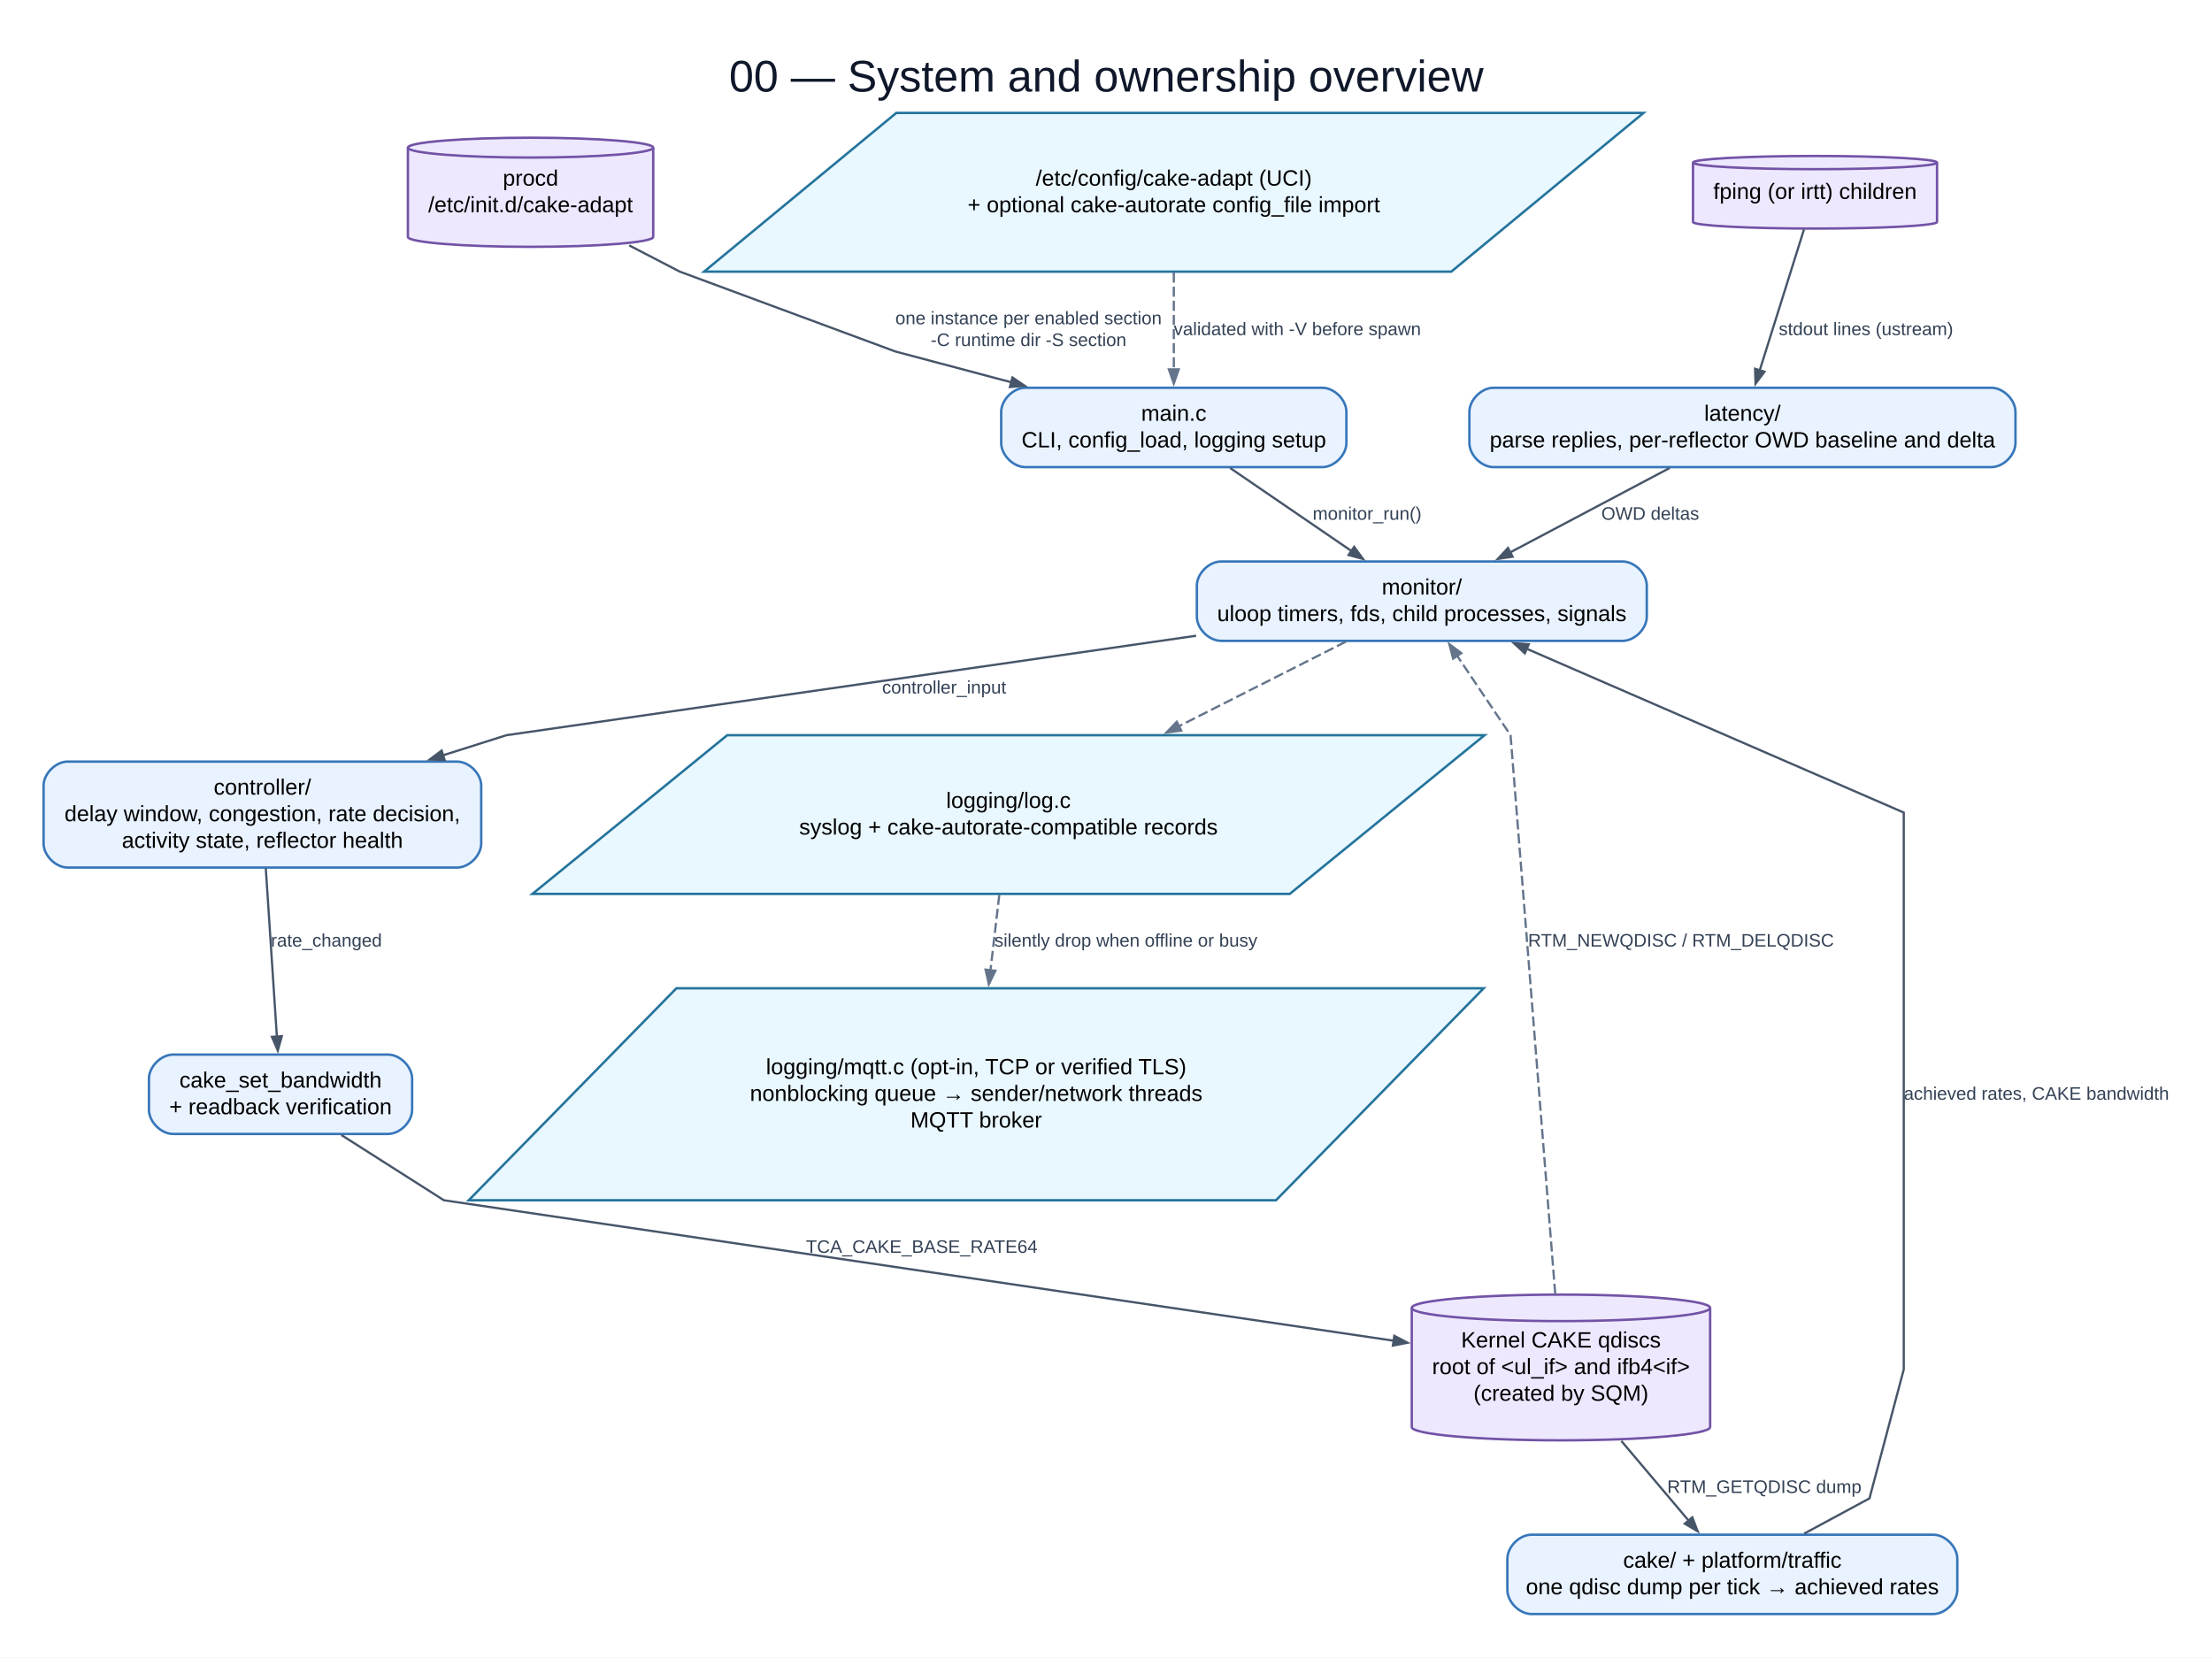
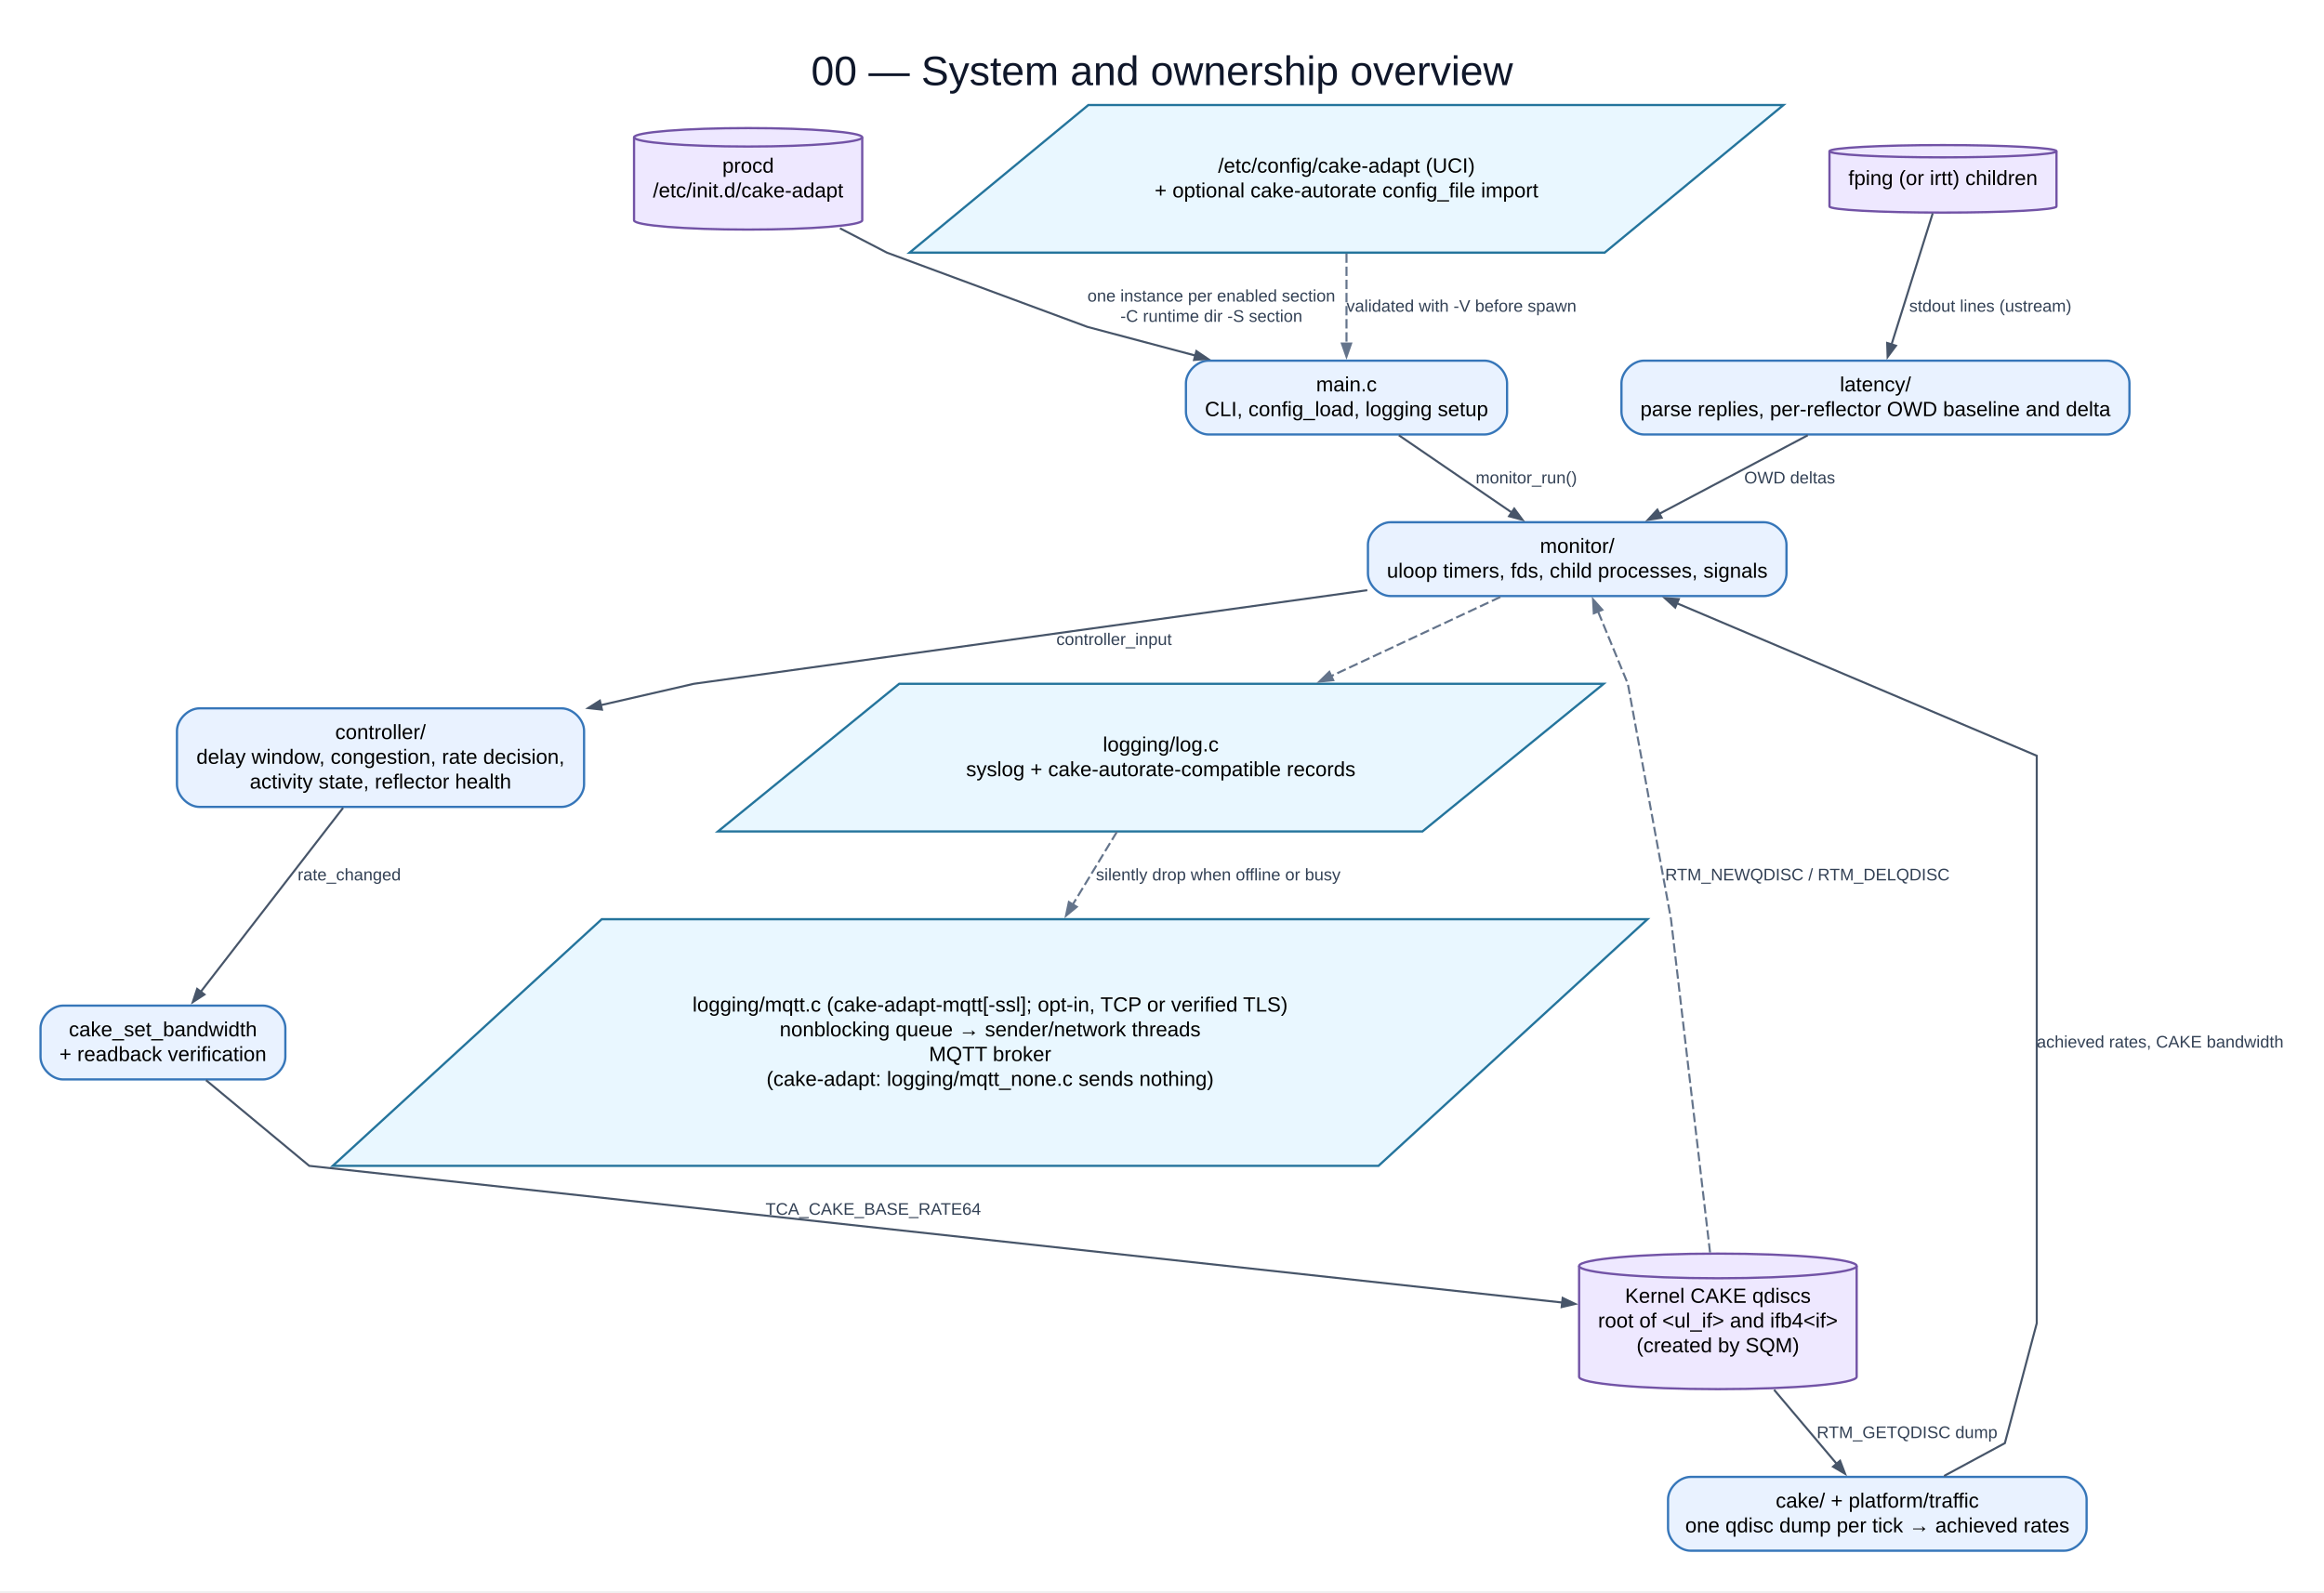
- <svg xmlns="http://www.w3.org/2000/svg" width="1097pt" height="822pt" viewBox="0.00 0.00 1097.00 822.00">
-   <g id="graph0" class="graph" transform="scale(1 1) rotate(0) translate(21.6 800.51)">
-     <polygon fill="white" stroke="none" points="-21.6,21.6 -21.6,-800.51 1075.7,-800.51 1075.7,21.6 -21.6,21.6" />
-     <text xml:space="preserve" text-anchor="middle" x="527.05" y="-755.11" font-family="Arial" font-size="22.00" fill="#0f172a">00 — System and ownership overview</text>
+ <svg xmlns="http://www.w3.org/2000/svg" width="1239pt" height="849pt" viewBox="0.00 0.00 1239.00 849.00">
+   <g id="graph0" class="graph" transform="scale(1 1) rotate(0) translate(21.6 826.91)">
+     <polygon fill="white" stroke="none" points="-21.6,21.6 -21.6,-826.91 1217.44,-826.91 1217.44,21.6 -21.6,21.6" />
+     <text xml:space="preserve" text-anchor="middle" x="597.92" y="-781.51" font-family="Arial" font-size="22.00" fill="#0f172a">00 — System and ownership overview</text>
    <g id="node1" class="node">
-       <path fill="#eee8ff" stroke="#7253a6" stroke-width="1.2" d="M302.36,-727.29C302.36,-730 275.09,-732.21 241.53,-732.21 207.96,-732.21 180.7,-730 180.7,-727.29 180.7,-727.29 180.7,-683.01 180.7,-683.01 180.7,-680.3 207.96,-678.09 241.53,-678.09 275.09,-678.09 302.36,-680.3 302.36,-683.01 302.36,-683.01 302.36,-727.29 302.36,-727.29" />
-       <path fill="none" stroke="#7253a6" stroke-width="1.2" d="M302.36,-727.29C302.36,-724.58 275.09,-722.37 241.53,-722.37 207.96,-722.37 180.7,-724.58 180.7,-727.29" />
-       <text xml:space="preserve" text-anchor="middle" x="241.53" y="-708.45" font-family="Arial" font-size="11.00">procd</text>
-       <text xml:space="preserve" text-anchor="middle" x="241.53" y="-695.25" font-family="Arial" font-size="11.00">/etc/init.d/cake-adapt</text>
+       <path fill="#eee8ff" stroke="#7253a6" stroke-width="1.2" d="M438.09,-753.69C438.09,-756.4 410.83,-758.61 377.26,-758.61 343.7,-758.61 316.43,-756.4 316.43,-753.69 316.43,-753.69 316.43,-709.41 316.43,-709.41 316.43,-706.7 343.7,-704.49 377.26,-704.49 410.83,-704.49 438.09,-706.7 438.09,-709.41 438.09,-709.41 438.09,-753.69 438.09,-753.69" />
+       <path fill="none" stroke="#7253a6" stroke-width="1.2" d="M438.09,-753.69C438.09,-750.98 410.83,-748.77 377.26,-748.77 343.7,-748.77 316.43,-750.98 316.43,-753.69" />
+       <text xml:space="preserve" text-anchor="middle" x="377.26" y="-734.85" font-family="Arial" font-size="11.00">procd</text>
+       <text xml:space="preserve" text-anchor="middle" x="377.26" y="-721.65" font-family="Arial" font-size="11.00">/etc/init.d/cake-adapt</text>
    </g>
    <g id="node3" class="node">
-       <path fill="#e9f2ff" stroke="#3676b9" stroke-width="1.2" d="M634.13,-608.19C634.13,-608.19 486.92,-608.19 486.92,-608.19 480.92,-608.19 474.92,-602.19 474.92,-596.19 474.92,-596.19 474.92,-580.83 474.92,-580.83 474.92,-574.83 480.92,-568.83 486.92,-568.83 486.92,-568.83 634.13,-568.83 634.13,-568.83 640.13,-568.83 646.13,-574.83 646.13,-580.83 646.13,-580.83 646.13,-596.19 646.13,-596.19 646.13,-602.19 640.13,-608.19 634.13,-608.19" />
-       <text xml:space="preserve" text-anchor="middle" x="560.53" y="-591.81" font-family="Arial" font-size="11.00">main.c</text>
-       <text xml:space="preserve" text-anchor="middle" x="560.53" y="-578.61" font-family="Arial" font-size="11.00">CLI, config_load, logging setup</text>
+       <path fill="#e9f2ff" stroke="#3676b9" stroke-width="1.2" d="M769.87,-634.59C769.87,-634.59 622.66,-634.59 622.66,-634.59 616.66,-634.59 610.66,-628.59 610.66,-622.59 610.66,-622.59 610.66,-607.23 610.66,-607.23 610.66,-601.23 616.66,-595.23 622.66,-595.23 622.66,-595.23 769.87,-595.23 769.87,-595.23 775.87,-595.23 781.87,-601.23 781.87,-607.23 781.87,-607.23 781.87,-622.59 781.87,-622.59 781.87,-628.59 775.87,-634.59 769.87,-634.59" />
+       <text xml:space="preserve" text-anchor="middle" x="696.26" y="-618.21" font-family="Arial" font-size="11.00">main.c</text>
+       <text xml:space="preserve" text-anchor="middle" x="696.26" y="-605.01" font-family="Arial" font-size="11.00">CLI, config_load, logging setup</text>
    </g>
    <g id="edge1" class="edge">
-       <path fill="none" stroke="#475569" stroke-width="1.1" d="M290.47,-678.78C304.24,-671.64 315.53,-665.79 315.53,-665.79 315.53,-665.79 422.43,-626.19 422.43,-626.19 422.43,-626.19 449.73,-618.94 480.06,-610.88" />
-       <polygon fill="#475569" stroke="#475569" stroke-width="1.1" points="480.5,-613.3 486.63,-609.14 479.24,-608.57 480.5,-613.3" />
-       <text xml:space="preserve" text-anchor="middle" x="488.48" y="-639.69" font-family="Arial" font-size="9.00" fill="#334155">one instance per enabled section</text>
-       <text xml:space="preserve" text-anchor="middle" x="488.48" y="-628.89" font-family="Arial" font-size="9.00" fill="#334155">-C runtime dir -S section</text>
+       <path fill="none" stroke="#475569" stroke-width="1.1" d="M426.21,-705.18C439.97,-698.04 451.26,-692.19 451.26,-692.19 451.26,-692.19 558.17,-652.59 558.17,-652.59 558.17,-652.59 585.47,-645.34 615.79,-637.28" />
+       <polygon fill="#475569" stroke="#475569" stroke-width="1.1" points="616.23,-639.7 622.37,-635.54 614.98,-634.97 616.23,-639.7" />
+       <text xml:space="preserve" text-anchor="middle" x="624.22" y="-666.09" font-family="Arial" font-size="9.00" fill="#334155">one instance per enabled section</text>
+       <text xml:space="preserve" text-anchor="middle" x="624.22" y="-655.29" font-family="Arial" font-size="9.00" fill="#334155">-C runtime dir -S section</text>
    </g>
    <g id="node2" class="node">
-       <polygon fill="#e9f7ff" stroke="#24749c" stroke-width="1.2" points="793.48,-744.51 422.9,-744.51 327.57,-665.79 698.15,-665.79 793.48,-744.51" />
-       <text xml:space="preserve" text-anchor="middle" x="560.53" y="-708.45" font-family="Arial" font-size="11.00">/etc/config/cake-adapt (UCI)</text>
-       <text xml:space="preserve" text-anchor="middle" x="560.53" y="-695.25" font-family="Arial" font-size="11.00">+ optional cake-autorate config_file import</text>
+       <polygon fill="#e9f7ff" stroke="#24749c" stroke-width="1.2" points="929.22,-770.91 558.64,-770.91 463.31,-692.19 833.89,-692.19 929.22,-770.91" />
+       <text xml:space="preserve" text-anchor="middle" x="696.26" y="-734.85" font-family="Arial" font-size="11.00">/etc/config/cake-adapt (UCI)</text>
+       <text xml:space="preserve" text-anchor="middle" x="696.26" y="-721.65" font-family="Arial" font-size="11.00">+ optional cake-autorate config_file import</text>
    </g>
    <g id="edge2" class="edge">
-       <path fill="none" stroke="#64748b" stroke-width="1.1" stroke-dasharray="5,2" d="M560.53,-665.34C560.53,-649.52 560.53,-631.6 560.53,-617.15" />
-       <polygon fill="#64748b" stroke="#64748b" stroke-width="1.1" points="562.98,-617.32 560.53,-610.32 558.08,-617.32 562.98,-617.32" />
-       <text xml:space="preserve" text-anchor="middle" x="621.81" y="-634.29" font-family="Arial" font-size="9.00" fill="#334155">validated with -V before spawn</text>
+       <path fill="none" stroke="#64748b" stroke-width="1.1" stroke-dasharray="5,2" d="M696.26,-691.74C696.26,-675.92 696.26,-658 696.26,-643.55" />
+       <polygon fill="#64748b" stroke="#64748b" stroke-width="1.1" points="698.71,-643.72 696.26,-636.72 693.81,-643.72 698.71,-643.72" />
+       <text xml:space="preserve" text-anchor="middle" x="757.55" y="-660.69" font-family="Arial" font-size="9.00" fill="#334155">validated with -V before spawn</text>
    </g>
    <g id="node4" class="node">
-       <path fill="#e9f2ff" stroke="#3676b9" stroke-width="1.2" d="M783.1,-522.03C783.1,-522.03 583.96,-522.03 583.96,-522.03 577.96,-522.03 571.96,-516.03 571.96,-510.03 571.96,-510.03 571.96,-494.67 571.96,-494.67 571.96,-488.67 577.96,-482.67 583.96,-482.67 583.96,-482.67 783.1,-482.67 783.1,-482.67 789.1,-482.67 795.1,-488.67 795.1,-494.67 795.1,-494.67 795.1,-510.03 795.1,-510.03 795.1,-516.03 789.1,-522.03 783.1,-522.03" />
-       <text xml:space="preserve" text-anchor="middle" x="683.53" y="-505.65" font-family="Arial" font-size="11.00">monitor/</text>
-       <text xml:space="preserve" text-anchor="middle" x="683.53" y="-492.45" font-family="Arial" font-size="11.00">uloop timers, fds, child processes, signals</text>
+       <path fill="#e9f2ff" stroke="#3676b9" stroke-width="1.2" d="M918.83,-548.43C918.83,-548.43 719.69,-548.43 719.69,-548.43 713.69,-548.43 707.69,-542.43 707.69,-536.43 707.69,-536.43 707.69,-521.07 707.69,-521.07 707.69,-515.07 713.69,-509.07 719.69,-509.07 719.69,-509.07 918.83,-509.07 918.83,-509.07 924.83,-509.07 930.83,-515.07 930.83,-521.07 930.83,-521.07 930.83,-536.43 930.83,-536.43 930.83,-542.43 924.83,-548.43 918.83,-548.43" />
+       <text xml:space="preserve" text-anchor="middle" x="819.26" y="-532.05" font-family="Arial" font-size="11.00">monitor/</text>
+       <text xml:space="preserve" text-anchor="middle" x="819.26" y="-518.85" font-family="Arial" font-size="11.00">uloop timers, fds, child processes, signals</text>
    </g>
    <g id="edge3" class="edge">
-       <path fill="none" stroke="#475569" stroke-width="1.1" d="M588.44,-568.41C606.29,-556.2 629.58,-540.26 648.65,-527.22" />
-       <polygon fill="#475569" stroke="#475569" stroke-width="1.1" points="649.96,-529.29 654.35,-523.31 647.19,-525.24 649.96,-529.29" />
-       <text xml:space="preserve" text-anchor="middle" x="656.4" y="-542.73" font-family="Arial" font-size="9.00" fill="#334155">monitor_run()</text>
+       <path fill="none" stroke="#475569" stroke-width="1.1" d="M724.17,-594.81C742.02,-582.6 765.32,-566.66 784.38,-553.62" />
+       <polygon fill="#475569" stroke="#475569" stroke-width="1.1" points="785.69,-555.69 790.09,-549.71 782.93,-551.64 785.69,-555.69" />
+       <text xml:space="preserve" text-anchor="middle" x="792.14" y="-569.13" font-family="Arial" font-size="9.00" fill="#334155">monitor_run()</text>
    </g>
    <g id="node8" class="node">
-       <path fill="#e9f2ff" stroke="#3676b9" stroke-width="1.2" d="M205.05,-422.79C205.05,-422.79 12,-422.79 12,-422.79 6,-422.79 0,-416.79 0,-410.79 0,-410.79 0,-382.23 0,-382.23 0,-376.23 6,-370.23 12,-370.23 12,-370.23 205.05,-370.23 205.05,-370.23 211.05,-370.23 217.05,-376.23 217.05,-382.23 217.05,-382.23 217.05,-410.79 217.05,-410.79 217.05,-416.79 211.05,-422.79 205.05,-422.79" />
-       <text xml:space="preserve" text-anchor="middle" x="108.53" y="-406.41" font-family="Arial" font-size="11.00">controller/</text>
-       <text xml:space="preserve" text-anchor="middle" x="108.53" y="-393.21" font-family="Arial" font-size="11.00">delay window, congestion, rate decision,</text>
-       <text xml:space="preserve" text-anchor="middle" x="108.53" y="-380.01" font-family="Arial" font-size="11.00">activity state, reflector health</text>
+       <path fill="#e9f2ff" stroke="#3676b9" stroke-width="1.2" d="M277.79,-449.19C277.79,-449.19 84.74,-449.19 84.74,-449.19 78.74,-449.19 72.74,-443.19 72.74,-437.19 72.74,-437.19 72.74,-408.63 72.74,-408.63 72.74,-402.63 78.74,-396.63 84.74,-396.63 84.74,-396.63 277.79,-396.63 277.79,-396.63 283.79,-396.63 289.79,-402.63 289.79,-408.63 289.79,-408.63 289.79,-437.19 289.79,-437.19 289.79,-443.19 283.79,-449.19 277.79,-449.19" />
+       <text xml:space="preserve" text-anchor="middle" x="181.26" y="-432.81" font-family="Arial" font-size="11.00">controller/</text>
+       <text xml:space="preserve" text-anchor="middle" x="181.26" y="-419.61" font-family="Arial" font-size="11.00">delay window, congestion, rate decision,</text>
+       <text xml:space="preserve" text-anchor="middle" x="181.26" y="-406.41" font-family="Arial" font-size="11.00">activity state, reflector health</text>
    </g>
    <g id="edge9" class="edge">
-       <path fill="none" stroke="#475569" stroke-width="1.1" d="M571.59,-485.21C437.16,-465.82 229.53,-435.87 229.53,-435.87 229.53,-435.87 215.95,-431.57 197.89,-425.84" />
-       <polygon fill="#475569" stroke="#475569" stroke-width="1.1" points="198.91,-423.59 191.49,-423.81 197.43,-428.26 198.91,-423.59" />
-       <text xml:space="preserve" text-anchor="middle" x="446.63" y="-456.57" font-family="Arial" font-size="9.00" fill="#334155">controller_input</text>
+       <path fill="none" stroke="#475569" stroke-width="1.1" d="M707.34,-512.19C568.05,-492.83 348.26,-462.27 348.26,-462.27 348.26,-462.27 326.52,-457.27 298.72,-450.89" />
+       <polygon fill="#475569" stroke="#475569" stroke-width="1.1" points="299.32,-448.51 291.95,-449.33 298.22,-453.29 299.32,-448.51" />
+       <text xml:space="preserve" text-anchor="middle" x="572.34" y="-482.97" font-family="Arial" font-size="9.00" fill="#334155">controller_input</text>
    </g>
    <g id="node11" class="node">
-       <polygon fill="#e9f7ff" stroke="#24749c" stroke-width="1.2" points="714.63,-435.87 339.04,-435.87 242.43,-357.15 618.01,-357.15 714.63,-435.87" />
-       <text xml:space="preserve" text-anchor="middle" x="478.53" y="-399.81" font-family="Arial" font-size="11.00">logging/log.c</text>
-       <text xml:space="preserve" text-anchor="middle" x="478.53" y="-386.61" font-family="Arial" font-size="11.00">syslog + cake-autorate-compatible records</text>
+       <polygon fill="#e9f7ff" stroke="#24749c" stroke-width="1.2" points="833.36,-462.27 457.78,-462.27 361.16,-383.55 736.75,-383.55 833.36,-462.27" />
+       <text xml:space="preserve" text-anchor="middle" x="597.26" y="-426.21" font-family="Arial" font-size="11.00">logging/log.c</text>
+       <text xml:space="preserve" text-anchor="middle" x="597.26" y="-413.01" font-family="Arial" font-size="11.00">syslog + cake-autorate-compatible records</text>
    </g>
    <g id="edge12" class="edge">
-       <path fill="none" stroke="#64748b" stroke-width="1.1" stroke-dasharray="5,2" d="M645.93,-482.3C622.69,-470.53 591.89,-454.93 563.05,-440.33" />
-       <polygon fill="#64748b" stroke="#64748b" stroke-width="1.1" points="564.21,-438.17 556.86,-437.19 562,-442.54 564.21,-438.17" />
+       <path fill="none" stroke="#64748b" stroke-width="1.1" stroke-dasharray="5,2" d="M778.29,-508.58C752.88,-496.7 719.22,-480.95 687.81,-466.26" />
+       <polygon fill="#64748b" stroke="#64748b" stroke-width="1.1" points="689.19,-464.2 681.81,-463.46 687.11,-468.64 689.19,-464.2" />
    </g>
    <g id="node5" class="node">
-       <path fill="#eee8ff" stroke="#7253a6" stroke-width="1.2" d="M939.04,-719.88C939.04,-721.68 911.92,-723.15 878.53,-723.15 845.14,-723.15 818.01,-721.68 818.01,-719.88 818.01,-719.88 818.01,-690.42 818.01,-690.42 818.01,-688.62 845.14,-687.15 878.53,-687.15 911.92,-687.15 939.04,-688.62 939.04,-690.42 939.04,-690.42 939.04,-719.88 939.04,-719.88" />
-       <path fill="none" stroke="#7253a6" stroke-width="1.2" d="M939.04,-719.88C939.04,-718.07 911.92,-716.6 878.53,-716.6 845.14,-716.6 818.01,-718.07 818.01,-719.88" />
-       <text xml:space="preserve" text-anchor="middle" x="878.53" y="-701.85" font-family="Arial" font-size="11.00">fping (or irtt) children</text>
+       <path fill="#eee8ff" stroke="#7253a6" stroke-width="1.2" d="M1074.78,-746.28C1074.78,-748.08 1047.65,-749.55 1014.26,-749.55 980.87,-749.55 953.75,-748.08 953.75,-746.28 953.75,-746.28 953.75,-716.82 953.75,-716.82 953.75,-715.02 980.87,-713.55 1014.26,-713.55 1047.65,-713.55 1074.78,-715.02 1074.78,-716.82 1074.78,-716.82 1074.78,-746.28 1074.78,-746.28" />
+       <path fill="none" stroke="#7253a6" stroke-width="1.2" d="M1074.78,-746.28C1074.78,-744.47 1047.65,-743 1014.26,-743 980.87,-743 953.75,-744.47 953.75,-746.28" />
+       <text xml:space="preserve" text-anchor="middle" x="1014.26" y="-728.25" font-family="Arial" font-size="11.00">fping (or irtt) children</text>
    </g>
    <g id="node6" class="node">
-       <path fill="#e9f2ff" stroke="#3676b9" stroke-width="1.2" d="M965.94,-608.19C965.94,-608.19 719.11,-608.19 719.11,-608.19 713.11,-608.19 707.11,-602.19 707.11,-596.19 707.11,-596.19 707.11,-580.83 707.11,-580.83 707.11,-574.83 713.11,-568.83 719.11,-568.83 719.11,-568.83 965.94,-568.83 965.94,-568.83 971.94,-568.83 977.94,-574.83 977.94,-580.83 977.94,-580.83 977.94,-596.19 977.94,-596.19 977.94,-602.19 971.94,-608.19 965.94,-608.19" />
-       <text xml:space="preserve" text-anchor="middle" x="842.53" y="-591.81" font-family="Arial" font-size="11.00">latency/</text>
-       <text xml:space="preserve" text-anchor="middle" x="842.53" y="-578.61" font-family="Arial" font-size="11.00">parse replies, per-reflector OWD baseline and delta</text>
+       <path fill="#e9f2ff" stroke="#3676b9" stroke-width="1.2" d="M1101.68,-634.59C1101.68,-634.59 854.85,-634.59 854.85,-634.59 848.85,-634.59 842.85,-628.59 842.85,-622.59 842.85,-622.59 842.85,-607.23 842.85,-607.23 842.85,-601.23 848.85,-595.23 854.85,-595.23 854.85,-595.23 1101.68,-595.23 1101.68,-595.23 1107.68,-595.23 1113.68,-601.23 1113.68,-607.23 1113.68,-607.23 1113.68,-622.59 1113.68,-622.59 1113.68,-628.59 1107.68,-634.59 1101.68,-634.59" />
+       <text xml:space="preserve" text-anchor="middle" x="978.26" y="-618.21" font-family="Arial" font-size="11.00">latency/</text>
+       <text xml:space="preserve" text-anchor="middle" x="978.26" y="-605.01" font-family="Arial" font-size="11.00">parse replies, per-reflector OWD baseline and delta</text>
    </g>
    <g id="edge4" class="edge">
-       <path fill="none" stroke="#475569" stroke-width="1.1" d="M873.06,-686.74C867.22,-668.16 857.9,-638.47 851.09,-616.79" />
-       <polygon fill="#475569" stroke="#475569" stroke-width="1.1" points="853.46,-616.15 849.03,-610.21 848.79,-617.62 853.46,-616.15" />
-       <text xml:space="preserve" text-anchor="middle" x="903.79" y="-634.29" font-family="Arial" font-size="9.00" fill="#334155">stdout lines (ustream)</text>
+       <path fill="none" stroke="#475569" stroke-width="1.1" d="M1008.79,-713.14C1002.96,-694.56 993.64,-664.87 986.83,-643.19" />
+       <polygon fill="#475569" stroke="#475569" stroke-width="1.1" points="989.2,-642.55 984.76,-636.61 984.52,-644.02 989.2,-642.55" />
+       <text xml:space="preserve" text-anchor="middle" x="1039.53" y="-660.69" font-family="Arial" font-size="9.00" fill="#334155">stdout lines (ustream)</text>
    </g>
    <g id="edge5" class="edge">
-       <path fill="none" stroke="#475569" stroke-width="1.1" d="M806.45,-568.41C782.95,-555.97 752.15,-539.67 727.26,-526.5" />
-       <polygon fill="#475569" stroke="#475569" stroke-width="1.1" points="728.54,-524.41 721.21,-523.3 726.25,-528.74 728.54,-524.41" />
-       <text xml:space="preserve" text-anchor="middle" x="796.8" y="-542.73" font-family="Arial" font-size="9.00" fill="#334155">OWD deltas</text>
+       <path fill="none" stroke="#475569" stroke-width="1.1" d="M942.18,-594.81C918.68,-582.37 887.88,-566.07 862.99,-552.9" />
+       <polygon fill="#475569" stroke="#475569" stroke-width="1.1" points="864.28,-550.81 856.95,-549.7 861.99,-555.14 864.28,-550.81" />
+       <text xml:space="preserve" text-anchor="middle" x="932.54" y="-569.13" font-family="Arial" font-size="9.00" fill="#334155">OWD deltas</text>
    </g>
    <g id="node7" class="node">
-       <path fill="#e9f2ff" stroke="#3676b9" stroke-width="1.2" d="M937.1,-39.36C937.1,-39.36 737.95,-39.36 737.95,-39.36 731.95,-39.36 725.95,-33.36 725.95,-27.36 725.95,-27.36 725.95,-12 725.95,-12 725.95,-6 731.95,0 737.95,0 737.95,0 937.1,0 937.1,0 943.1,0 949.1,-6 949.1,-12 949.1,-12 949.1,-27.36 949.1,-27.36 949.1,-33.36 943.1,-39.36 937.1,-39.36" />
-       <text xml:space="preserve" text-anchor="middle" x="837.53" y="-22.98" font-family="Arial" font-size="11.00">cake/ + platform/traffic</text>
-       <text xml:space="preserve" text-anchor="middle" x="837.53" y="-9.78" font-family="Arial" font-size="11.00">one qdisc dump per tick → achieved rates</text>
+       <path fill="#e9f2ff" stroke="#3676b9" stroke-width="1.2" d="M1078.84,-39.36C1078.84,-39.36 879.69,-39.36 879.69,-39.36 873.69,-39.36 867.69,-33.36 867.69,-27.36 867.69,-27.36 867.69,-12 867.69,-12 867.69,-6 873.69,0 879.69,0 879.69,0 1078.84,0 1078.84,0 1084.84,0 1090.84,-6 1090.84,-12 1090.84,-12 1090.84,-27.36 1090.84,-27.36 1090.84,-33.36 1084.84,-39.36 1078.84,-39.36" />
+       <text xml:space="preserve" text-anchor="middle" x="979.26" y="-22.98" font-family="Arial" font-size="11.00">cake/ + platform/traffic</text>
+       <text xml:space="preserve" text-anchor="middle" x="979.26" y="-9.78" font-family="Arial" font-size="11.00">one qdisc dump per tick → achieved rates</text>
    </g>
    <g id="edge7" class="edge">
-       <path fill="none" stroke="#475569" stroke-width="1.1" d="M873.12,-39.88C889.57,-48.75 905.53,-57.36 905.53,-57.36 905.53,-57.36 922.53,-121.29 922.53,-121.29 922.53,-397.51 922.53,-397.51 922.53,-397.51 922.53,-397.51 805.86,-448.2 735.55,-478.74" />
-       <polygon fill="#475569" stroke="#475569" stroke-width="1.1" points="734.61,-476.48 729.17,-481.52 736.57,-480.98 734.61,-476.48" />
-       <text xml:space="preserve" text-anchor="middle" x="988.32" y="-255.09" font-family="Arial" font-size="9.00" fill="#334155">achieved rates, CAKE bandwidth</text>
+       <path fill="none" stroke="#475569" stroke-width="1.1" d="M1014.86,-39.88C1031.31,-48.75 1047.26,-57.36 1047.26,-57.36 1047.26,-57.36 1064.26,-121.29 1064.26,-121.29 1064.26,-423.91 1064.26,-423.91 1064.26,-423.91 1064.26,-423.91 944.19,-474.8 872.16,-505.33" />
+       <polygon fill="#475569" stroke="#475569" stroke-width="1.1" points="871.51,-502.95 866.02,-507.93 873.42,-507.46 871.51,-502.95" />
+       <text xml:space="preserve" text-anchor="middle" x="1130.05" y="-268.29" font-family="Arial" font-size="9.00" fill="#334155">achieved rates, CAKE bandwidth</text>
    </g>
    <g id="node9" class="node">
-       <path fill="#e9f2ff" stroke="#3676b9" stroke-width="1.2" d="M170.79,-277.47C170.79,-277.47 64.26,-277.47 64.26,-277.47 58.26,-277.47 52.26,-271.47 52.26,-265.47 52.26,-265.47 52.26,-250.11 52.26,-250.11 52.26,-244.11 58.26,-238.11 64.26,-238.11 64.26,-238.11 170.79,-238.11 170.79,-238.11 176.79,-238.11 182.79,-244.11 182.79,-250.11 182.79,-250.11 182.79,-265.47 182.79,-265.47 182.79,-271.47 176.79,-277.47 170.79,-277.47" />
-       <text xml:space="preserve" text-anchor="middle" x="117.53" y="-261.09" font-family="Arial" font-size="11.00">cake_set_bandwidth</text>
-       <text xml:space="preserve" text-anchor="middle" x="117.53" y="-247.89" font-family="Arial" font-size="11.00">+ readback verification</text>
+       <path fill="#e9f2ff" stroke="#3676b9" stroke-width="1.2" d="M118.53,-290.67C118.53,-290.67 12,-290.67 12,-290.67 6,-290.67 0,-284.67 0,-278.67 0,-278.67 0,-263.31 0,-263.31 0,-257.31 6,-251.31 12,-251.31 12,-251.31 118.53,-251.31 118.53,-251.31 124.53,-251.31 130.53,-257.31 130.53,-263.31 130.53,-263.31 130.53,-278.67 130.53,-278.67 130.53,-284.67 124.53,-290.67 118.53,-290.67" />
+       <text xml:space="preserve" text-anchor="middle" x="65.26" y="-274.29" font-family="Arial" font-size="11.00">cake_set_bandwidth</text>
+       <text xml:space="preserve" text-anchor="middle" x="65.26" y="-261.09" font-family="Arial" font-size="11.00">+ readback verification</text>
    </g>
    <g id="edge10" class="edge">
-       <path fill="none" stroke="#475569" stroke-width="1.1" d="M110.22,-369.79C111.79,-345.96 114.12,-310.6 115.72,-286.23" />
-       <polygon fill="#475569" stroke="#475569" stroke-width="1.1" points="118.15,-286.6 116.17,-279.45 113.26,-286.27 118.15,-286.6" />
-       <text xml:space="preserve" text-anchor="middle" x="140.28" y="-331.05" font-family="Arial" font-size="9.00" fill="#334155">rate_changed</text>
+       <path fill="none" stroke="#475569" stroke-width="1.1" d="M161.32,-396.14C140.06,-368.66 106.59,-325.4 85.3,-297.88" />
+       <polygon fill="#475569" stroke="#475569" stroke-width="1.1" points="87.4,-296.6 81.18,-292.56 83.52,-299.59 87.4,-296.6" />
+       <text xml:space="preserve" text-anchor="middle" x="164.59" y="-357.45" font-family="Arial" font-size="9.00" fill="#334155">rate_changed</text>
    </g>
    <g id="node10" class="node">
-       <path fill="#eee8ff" stroke="#7253a6" stroke-width="1.2" d="M826.51,-151.86C826.51,-155.49 793.35,-158.43 752.53,-158.43 711.7,-158.43 678.54,-155.49 678.54,-151.86 678.54,-151.86 678.54,-92.73 678.54,-92.73 678.54,-89.1 711.7,-86.16 752.53,-86.16 793.35,-86.16 826.51,-89.1 826.51,-92.73 826.51,-92.73 826.51,-151.86 826.51,-151.86" />
-       <path fill="none" stroke="#7253a6" stroke-width="1.2" d="M826.51,-151.86C826.51,-148.23 793.35,-145.29 752.53,-145.29 711.7,-145.29 678.54,-148.23 678.54,-151.86" />
-       <text xml:space="preserve" text-anchor="middle" x="752.53" y="-132.19" font-family="Arial" font-size="11.00">Kernel CAKE qdiscs</text>
-       <text xml:space="preserve" text-anchor="middle" x="752.53" y="-118.99" font-family="Arial" font-size="11.00">root of &lt;ul_if&gt; and ifb4&lt;if&gt;</text>
-       <text xml:space="preserve" text-anchor="middle" x="752.53" y="-105.79" font-family="Arial" font-size="11.00">(created by SQM)</text>
+       <path fill="#eee8ff" stroke="#7253a6" stroke-width="1.2" d="M968.25,-151.86C968.25,-155.49 935.09,-158.43 894.26,-158.43 853.44,-158.43 820.27,-155.49 820.27,-151.86 820.27,-151.86 820.27,-92.73 820.27,-92.73 820.27,-89.1 853.44,-86.16 894.26,-86.16 935.09,-86.16 968.25,-89.1 968.25,-92.73 968.25,-92.73 968.25,-151.86 968.25,-151.86" />
+       <path fill="none" stroke="#7253a6" stroke-width="1.2" d="M968.25,-151.86C968.25,-148.23 935.09,-145.29 894.26,-145.29 853.44,-145.29 820.27,-148.23 820.27,-151.86" />
+       <text xml:space="preserve" text-anchor="middle" x="894.26" y="-132.19" font-family="Arial" font-size="11.00">Kernel CAKE qdiscs</text>
+       <text xml:space="preserve" text-anchor="middle" x="894.26" y="-118.99" font-family="Arial" font-size="11.00">root of &lt;ul_if&gt; and ifb4&lt;if&gt;</text>
+       <text xml:space="preserve" text-anchor="middle" x="894.26" y="-105.79" font-family="Arial" font-size="11.00">(created by SQM)</text>
    </g>
    <g id="edge11" class="edge">
-       <path fill="none" stroke="#475569" stroke-width="1.1" d="M147.69,-237.59C170.72,-222.93 198.53,-205.23 198.53,-205.23 198.53,-205.23 515.56,-158.34 669.97,-135.5" />
-       <polygon fill="#475569" stroke="#475569" stroke-width="1.1" points="669.89,-137.99 676.45,-134.55 669.17,-133.15 669.89,-137.99" />
-       <text xml:space="preserve" text-anchor="middle" x="435.5" y="-179.13" font-family="Arial" font-size="9.00" fill="#334155">TCA_CAKE_BASE_RATE64</text>
+       <path fill="none" stroke="#475569" stroke-width="1.1" d="M88.24,-250.91C111.25,-231.81 143.26,-205.23 143.26,-205.23 143.26,-205.23 615.98,-153.66 811.33,-132.34" />
+       <polygon fill="#475569" stroke="#475569" stroke-width="1.1" points="811.51,-134.79 818.2,-131.59 810.97,-129.92 811.51,-134.79" />
+       <text xml:space="preserve" text-anchor="middle" x="443.95" y="-179.13" font-family="Arial" font-size="9.00" fill="#334155">TCA_CAKE_BASE_RATE64</text>
    </g>
    <g id="edge8" class="edge">
-       <path fill="none" stroke="#64748b" stroke-width="1.1" stroke-dasharray="5,2" d="M749.68,-158.85C743.13,-240.77 727.53,-435.87 727.53,-435.87 727.53,-435.87 713.28,-457.07 701,-475.34" />
-       <polygon fill="#64748b" stroke="#64748b" stroke-width="1.1" points="699.05,-473.85 697.18,-481.03 703.12,-476.58 699.05,-473.85" />
-       <text xml:space="preserve" text-anchor="middle" x="812.06" y="-331.05" font-family="Arial" font-size="9.00" fill="#334155">RTM_NEWQDISC / RTM_DELQDISC</text>
+       <path fill="none" stroke="#64748b" stroke-width="1.1" stroke-dasharray="5,2" d="M890.08,-159.02C882.96,-219.79 869.26,-336.75 869.26,-336.75 869.26,-336.75 846.26,-462.27 846.26,-462.27 846.26,-462.27 837.68,-483.1 830.19,-501.26" />
+       <polygon fill="#64748b" stroke="#64748b" stroke-width="1.1" points="828.11,-499.87 827.71,-507.27 832.64,-501.73 828.11,-499.87" />
+       <text xml:space="preserve" text-anchor="middle" x="941.97" y="-357.45" font-family="Arial" font-size="9.00" fill="#334155">RTM_NEWQDISC / RTM_DELQDISC</text>
    </g>
    <g id="edge6" class="edge">
-       <path fill="none" stroke="#475569" stroke-width="1.1" d="M782.49,-85.82C793.54,-72.74 805.84,-58.19 815.99,-46.17" />
-       <polygon fill="#475569" stroke="#475569" stroke-width="1.1" points="817.68,-47.97 820.32,-41.04 813.93,-44.81 817.68,-47.97" />
-       <text xml:space="preserve" text-anchor="middle" x="853.4" y="-60.06" font-family="Arial" font-size="9.00" fill="#334155">RTM_GETQDISC dump</text>
+       <path fill="none" stroke="#475569" stroke-width="1.1" d="M924.23,-85.82C935.28,-72.74 947.57,-58.19 957.73,-46.17" />
+       <polygon fill="#475569" stroke="#475569" stroke-width="1.1" points="959.41,-47.97 962.06,-41.04 955.67,-44.81 959.41,-47.97" />
+       <text xml:space="preserve" text-anchor="middle" x="995.13" y="-60.06" font-family="Arial" font-size="9.00" fill="#334155">RTM_GETQDISC dump</text>
    </g>
    <g id="node12" class="node">
-       <polygon fill="#e9f7ff" stroke="#24749c" stroke-width="1.2" points="714.2,-310.35 313.85,-310.35 210.86,-205.23 611.21,-205.23 714.2,-310.35" />
-       <text xml:space="preserve" text-anchor="middle" x="462.53" y="-267.69" font-family="Arial" font-size="11.00">logging/mqtt.c (opt-in, TCP or verified TLS)</text>
-       <text xml:space="preserve" text-anchor="middle" x="462.53" y="-254.49" font-family="Arial" font-size="11.00">nonblocking queue → sender/network threads</text>
-       <text xml:space="preserve" text-anchor="middle" x="462.53" y="-241.29" font-family="Arial" font-size="11.00">MQTT broker</text>
+       <polygon fill="#e9f7ff" stroke="#24749c" stroke-width="1.2" points="856.74,-336.75 299.21,-336.75 155.79,-205.23 713.31,-205.23 856.74,-336.75" />
+       <text xml:space="preserve" text-anchor="middle" x="506.26" y="-287.49" font-family="Arial" font-size="11.00">logging/mqtt.c (cake-adapt-mqtt[-ssl]; opt-in, TCP or verified TLS)</text>
+       <text xml:space="preserve" text-anchor="middle" x="506.26" y="-274.29" font-family="Arial" font-size="11.00">nonblocking queue → sender/network threads</text>
+       <text xml:space="preserve" text-anchor="middle" x="506.26" y="-261.09" font-family="Arial" font-size="11.00">MQTT broker</text>
+       <text xml:space="preserve" text-anchor="middle" x="506.26" y="-247.89" font-family="Arial" font-size="11.00">(cake-adapt: logging/mqtt_none.c sends nothing)</text>
    </g>
    <g id="edge13" class="edge">
-       <path fill="none" stroke="#64748b" stroke-width="1.1" stroke-dasharray="5,2" d="M473.98,-356.7C472.61,-344.98 471.07,-331.82 469.58,-319.04" />
-       <polygon fill="#64748b" stroke="#64748b" stroke-width="1.1" points="472.05,-319.05 468.8,-312.38 467.18,-319.62 472.05,-319.05" />
-       <text xml:space="preserve" text-anchor="middle" x="536.77" y="-331.05" font-family="Arial" font-size="9.00" fill="#334155">silently drop when offline or busy</text>
+       <path fill="none" stroke="#64748b" stroke-width="1.1" stroke-dasharray="5,2" d="M573.83,-383.3C566.63,-371.44 558.46,-357.98 550.35,-344.62" />
+       <polygon fill="#64748b" stroke="#64748b" stroke-width="1.1" points="552.45,-343.35 546.72,-338.64 548.26,-345.9 552.45,-343.35" />
+       <text xml:space="preserve" text-anchor="middle" x="627.87" y="-357.45" font-family="Arial" font-size="9.00" fill="#334155">silently drop when offline or busy</text>
    </g>
  </g>
</svg>
